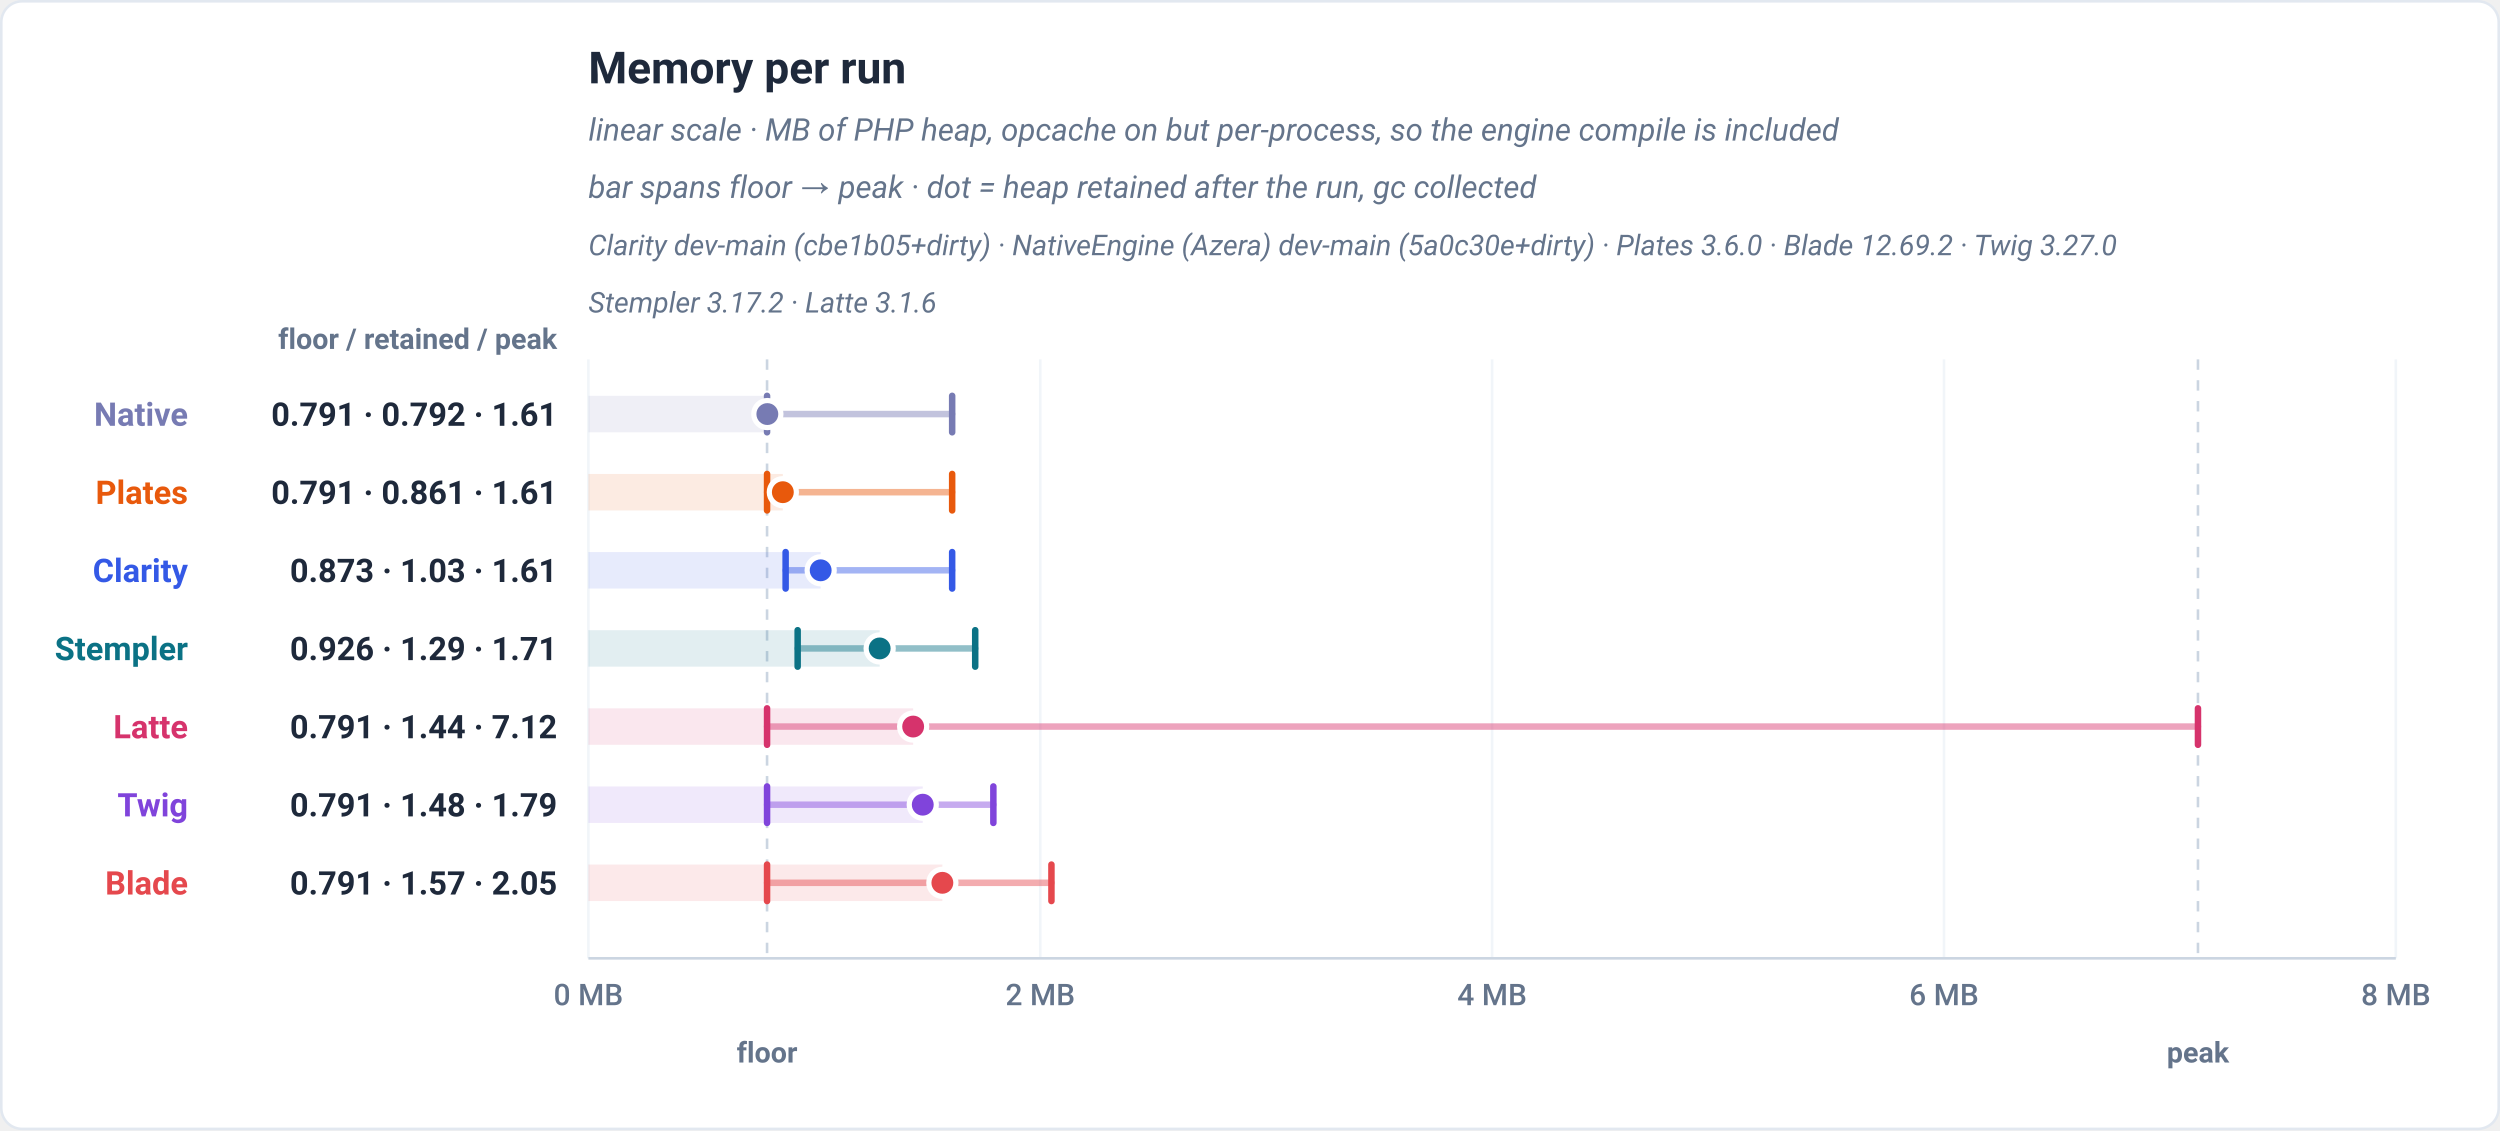
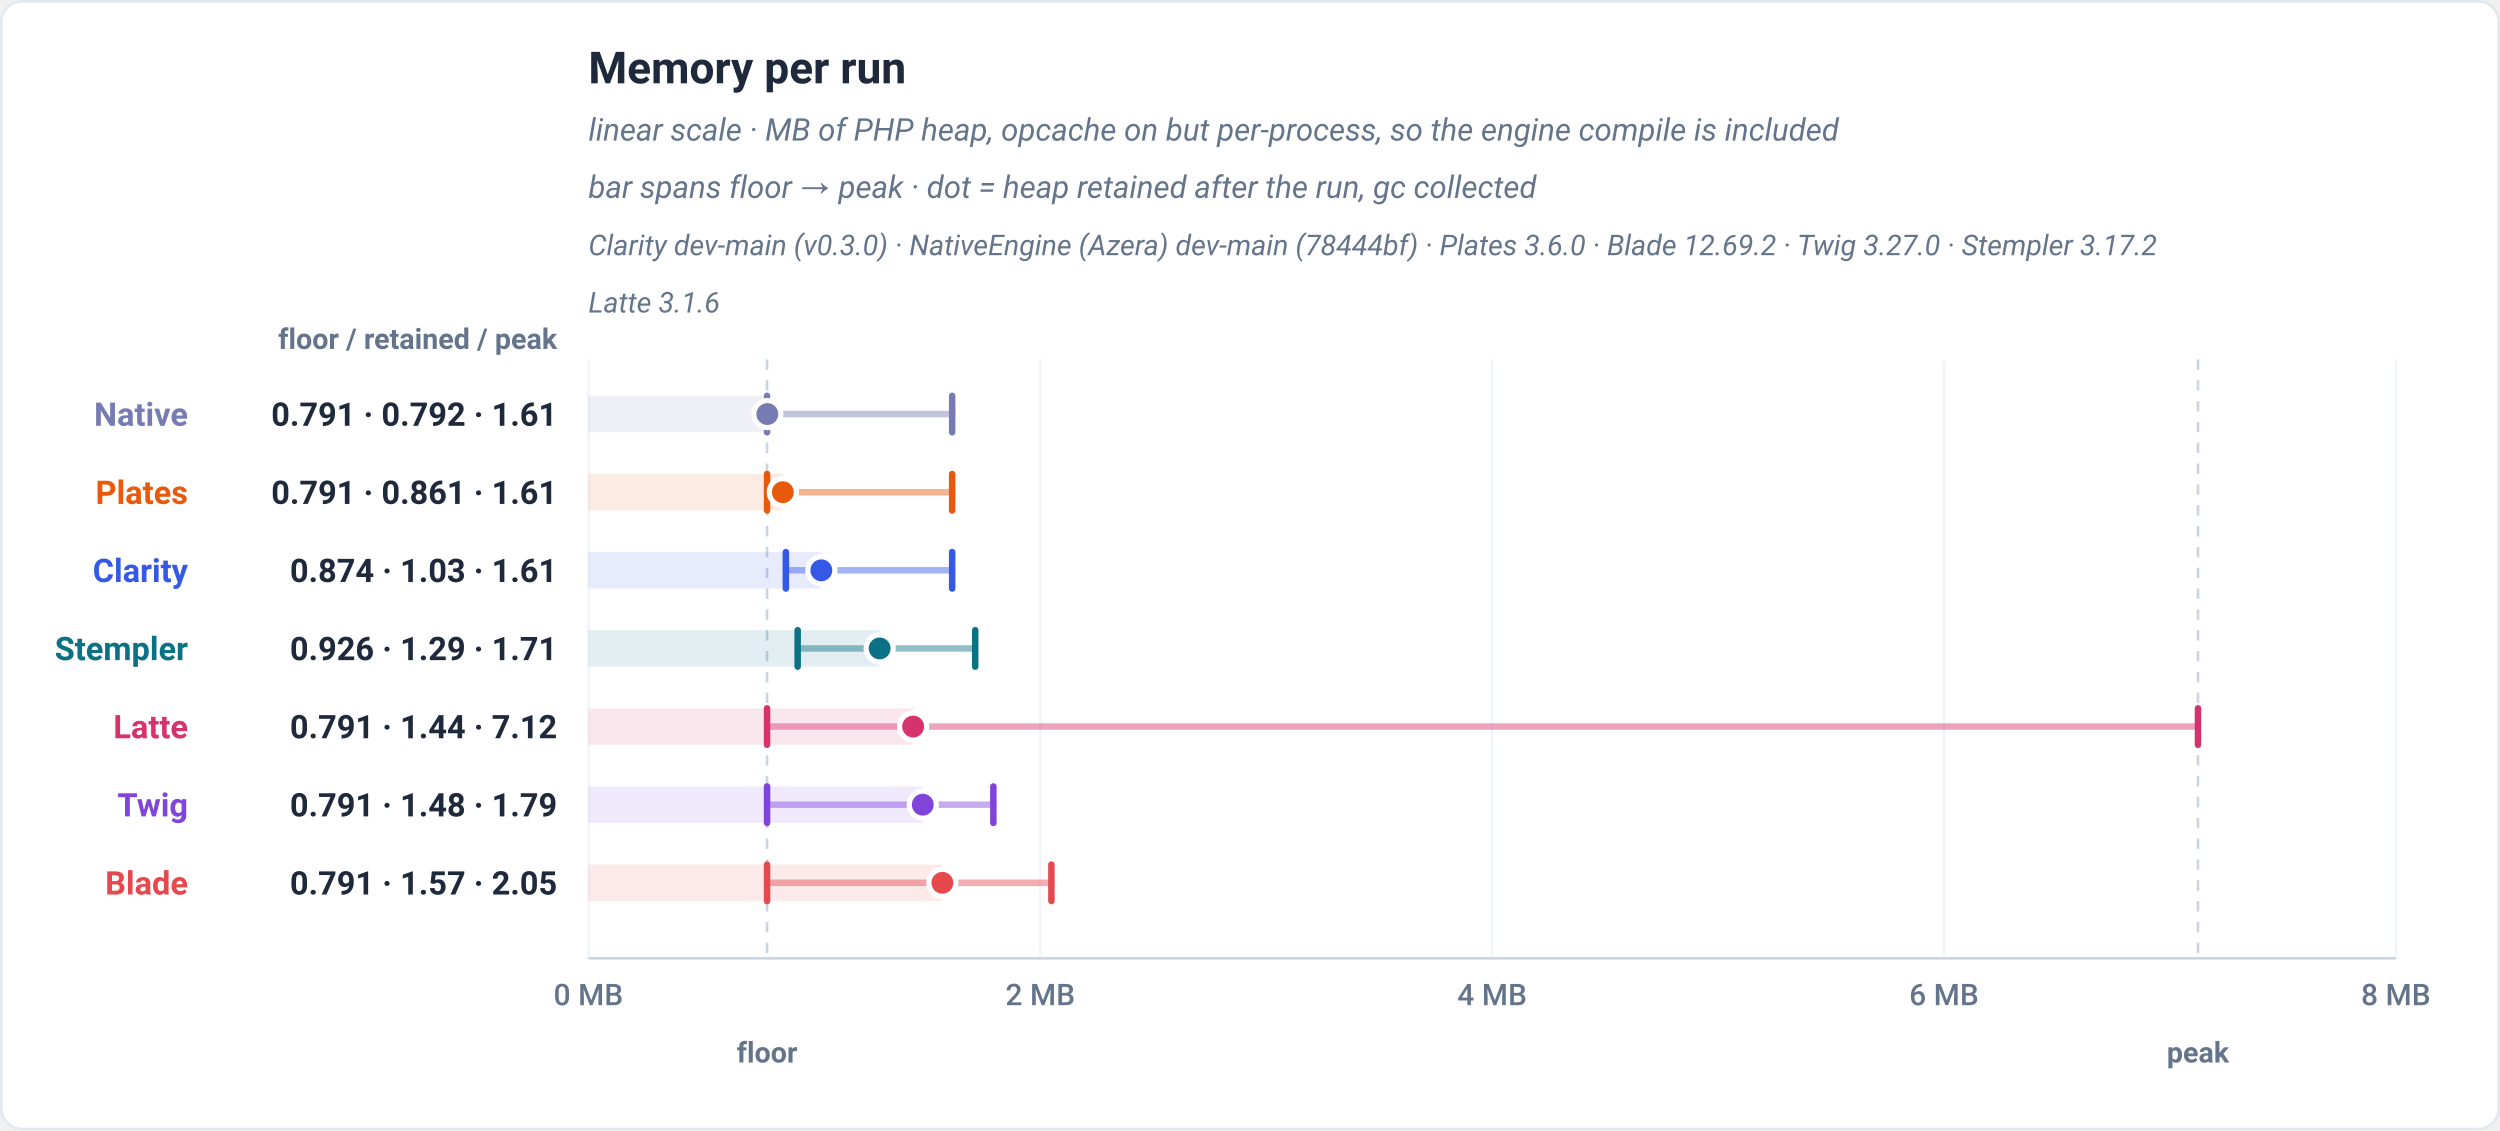
<svg xmlns="http://www.w3.org/2000/svg" viewBox="0 0 960 434" width="960" height="434" role="img" font-family="-apple-system,BlinkMacSystemFont,'Segoe UI',Roboto,Helvetica,Arial,sans-serif">
  <rect x="0.5" y="0.5" width="959" height="433" rx="8" fill="#ffffff" stroke="#e2e8f0" />
  <text x="225.94" y="32" font-family="-apple-system,BlinkMacSystemFont,'Segoe UI',Roboto,Helvetica,Arial,sans-serif" font-size="17" font-weight="700" fill="#1e293b" text-anchor="start">Memory per run</text>
  <text x="225.94" y="54" font-family="-apple-system,BlinkMacSystemFont,'Segoe UI',Roboto,Helvetica,Arial,sans-serif" font-size="12" font-weight="400" fill="#64748b" text-anchor="start" font-style="italic">linear scale · MB of PHP heap, opcache on but per-process, so the engine compile is included</text>
  <text x="225.94" y="76" font-family="-apple-system,BlinkMacSystemFont,'Segoe UI',Roboto,Helvetica,Arial,sans-serif" font-size="12" font-weight="400" fill="#64748b" text-anchor="start" font-style="italic">bar spans floor → peak · dot = heap retained after the run, gc collected</text>
-   <text x="225.94" y="98" font-family="-apple-system,BlinkMacSystemFont,'Segoe UI',Roboto,Helvetica,Arial,sans-serif" font-size="11" font-weight="400" fill="#64748b" text-anchor="start" font-style="italic">Clarity dev-main (cbe1b05+dirty) · NativeEngine (Azera) dev-main (5a0c30e+dirty) · Plates 3.6.0 · Blade 12.69.2 · Twig 3.27.0</text>
-   <text x="225.94" y="120" font-family="-apple-system,BlinkMacSystemFont,'Segoe UI',Roboto,Helvetica,Arial,sans-serif" font-size="11" font-weight="400" fill="#64748b" text-anchor="start" font-style="italic">Stempler 3.17.2 · Latte 3.1.6</text>
+   <text x="225.94" y="98" font-family="-apple-system,BlinkMacSystemFont,'Segoe UI',Roboto,Helvetica,Arial,sans-serif" font-size="11" font-weight="400" fill="#64748b" text-anchor="start" font-style="italic">Clarity dev-main (v0.3.0) · NativeEngine (Azera) dev-main (78444bf) · Plates 3.6.0 · Blade 12.69.2 · Twig 3.27.0 · Stempler 3.17.2</text>
+   <text x="225.94" y="120" font-family="-apple-system,BlinkMacSystemFont,'Segoe UI',Roboto,Helvetica,Arial,sans-serif" font-size="11" font-weight="400" fill="#64748b" text-anchor="start" font-style="italic">Latte 3.1.6</text>
  <text x="213.94" y="134" font-family="-apple-system,BlinkMacSystemFont,'Segoe UI',Roboto,Helvetica,Arial,sans-serif" font-size="11" font-weight="600" fill="#64748b" text-anchor="end">floor / retained / peak</text>
  <line x1="225.94" y1="138" x2="225.94" y2="368" stroke="#f1f5f9" stroke-width="1" />
  <text x="225.94" y="386" font-family="-apple-system,BlinkMacSystemFont,'Segoe UI',Roboto,Helvetica,Arial,sans-serif" font-size="11.5" font-weight="500" fill="#64748b" text-anchor="middle">0 MB</text>
  <line x1="399.46" y1="138" x2="399.46" y2="368" stroke="#f1f5f9" stroke-width="1" />
  <text x="399.46" y="386" font-family="-apple-system,BlinkMacSystemFont,'Segoe UI',Roboto,Helvetica,Arial,sans-serif" font-size="11.5" font-weight="500" fill="#64748b" text-anchor="middle">2 MB</text>
  <line x1="572.97" y1="138" x2="572.97" y2="368" stroke="#f1f5f9" stroke-width="1" />
  <text x="572.97" y="386" font-family="-apple-system,BlinkMacSystemFont,'Segoe UI',Roboto,Helvetica,Arial,sans-serif" font-size="11.5" font-weight="500" fill="#64748b" text-anchor="middle">4 MB</text>
  <line x1="746.49" y1="138" x2="746.49" y2="368" stroke="#f1f5f9" stroke-width="1" />
  <text x="746.49" y="386" font-family="-apple-system,BlinkMacSystemFont,'Segoe UI',Roboto,Helvetica,Arial,sans-serif" font-size="11.5" font-weight="500" fill="#64748b" text-anchor="middle">6 MB</text>
  <line x1="920" y1="138" x2="920" y2="368" stroke="#f1f5f9" stroke-width="1" />
  <text x="920" y="386" font-family="-apple-system,BlinkMacSystemFont,'Segoe UI',Roboto,Helvetica,Arial,sans-serif" font-size="11.5" font-weight="500" fill="#64748b" text-anchor="middle">8 MB</text>
  <line x1="294.55" y1="138" x2="294.55" y2="368" stroke="#cbd5e1" stroke-width="1" stroke-dasharray="4 4" />
  <text x="294.55" y="408" font-family="-apple-system,BlinkMacSystemFont,'Segoe UI',Roboto,Helvetica,Arial,sans-serif" font-size="11" font-weight="600" fill="#64748b" text-anchor="middle">floor</text>
  <line x1="844.02" y1="138" x2="844.02" y2="368" stroke="#cbd5e1" stroke-width="1" stroke-dasharray="4 4" />
  <text x="844.02" y="408" font-family="-apple-system,BlinkMacSystemFont,'Segoe UI',Roboto,Helvetica,Arial,sans-serif" font-size="11" font-weight="600" fill="#64748b" text-anchor="middle">peak</text>
  <line x1="225.94" y1="368" x2="920" y2="368" stroke="#cbd5e1" stroke-width="1" />
  <rect x="225.94" y="152" width="68.72" height="14" fill="#777bb3" fill-opacity="0.12" />
  <line x1="294.55" y1="159" x2="365.63" y2="159" stroke="#777bb3" stroke-width="2.5" stroke-linecap="round" opacity="0.45" />
  <line x1="294.55" y1="152" x2="294.55" y2="166" stroke="#777bb3" stroke-width="2.5" stroke-linecap="round" />
  <line x1="365.63" y1="152" x2="365.63" y2="166" stroke="#777bb3" stroke-width="2.5" stroke-linecap="round" />
  <circle cx="294.66" cy="159" r="5.2" fill="#777bb3" stroke="#ffffff" stroke-width="2" />
  <text x="72.18" y="163.5" font-family="-apple-system,BlinkMacSystemFont,'Segoe UI',Roboto,Helvetica,Arial,sans-serif" font-size="12.5" font-weight="700" fill="#777bb3" text-anchor="end">Native</text>
  <text x="213.94" y="163.5" font-family="-apple-system,BlinkMacSystemFont,'Segoe UI',Roboto,Helvetica,Arial,sans-serif" font-size="12.5" font-weight="700" fill="#1e293b" text-anchor="end">0.791 · 0.792 · 1.61</text>
  <rect x="225.94" y="182" width="74.67" height="14" fill="#e8590c" fill-opacity="0.12" />
  <line x1="294.55" y1="189" x2="365.63" y2="189" stroke="#e8590c" stroke-width="2.5" stroke-linecap="round" opacity="0.45" />
  <line x1="294.55" y1="182" x2="294.55" y2="196" stroke="#e8590c" stroke-width="2.5" stroke-linecap="round" />
  <line x1="365.63" y1="182" x2="365.63" y2="196" stroke="#e8590c" stroke-width="2.5" stroke-linecap="round" />
  <circle cx="300.61" cy="189" r="5.2" fill="#e8590c" stroke="#ffffff" stroke-width="2" />
  <text x="72.18" y="193.5" font-family="-apple-system,BlinkMacSystemFont,'Segoe UI',Roboto,Helvetica,Arial,sans-serif" font-size="12.5" font-weight="700" fill="#e8590c" text-anchor="end">Plates</text>
  <text x="213.94" y="193.5" font-family="-apple-system,BlinkMacSystemFont,'Segoe UI',Roboto,Helvetica,Arial,sans-serif" font-size="12.5" font-weight="700" fill="#1e293b" text-anchor="end">0.791 · 0.861 · 1.61</text>
-   <rect x="225.94" y="212" width="89.2" height="14" fill="#3459e6" fill-opacity="0.12" />
-   <line x1="301.68" y1="219" x2="365.63" y2="219" stroke="#3459e6" stroke-width="2.5" stroke-linecap="round" opacity="0.45" />
-   <line x1="301.68" y1="212" x2="301.68" y2="226" stroke="#3459e6" stroke-width="2.5" stroke-linecap="round" />
+   <rect x="225.94" y="212" width="89.45" height="14" fill="#3459e6" fill-opacity="0.12" />
+   <line x1="301.77" y1="219" x2="365.63" y2="219" stroke="#3459e6" stroke-width="2.5" stroke-linecap="round" opacity="0.45" />
+   <line x1="301.77" y1="212" x2="301.77" y2="226" stroke="#3459e6" stroke-width="2.5" stroke-linecap="round" />
  <line x1="365.63" y1="212" x2="365.63" y2="226" stroke="#3459e6" stroke-width="2.5" stroke-linecap="round" />
-   <circle cx="315.14" cy="219" r="5.2" fill="#3459e6" stroke="#ffffff" stroke-width="2" />
+   <circle cx="315.39" cy="219" r="5.2" fill="#3459e6" stroke="#ffffff" stroke-width="2" />
  <text x="72.18" y="223.5" font-family="-apple-system,BlinkMacSystemFont,'Segoe UI',Roboto,Helvetica,Arial,sans-serif" font-size="12.5" font-weight="700" fill="#3459e6" text-anchor="end">Clarity</text>
-   <text x="213.94" y="223.5" font-family="-apple-system,BlinkMacSystemFont,'Segoe UI',Roboto,Helvetica,Arial,sans-serif" font-size="12.5" font-weight="700" fill="#1e293b" text-anchor="end">0.873 · 1.03 · 1.61</text>
+   <text x="213.94" y="223.5" font-family="-apple-system,BlinkMacSystemFont,'Segoe UI',Roboto,Helvetica,Arial,sans-serif" font-size="12.5" font-weight="700" fill="#1e293b" text-anchor="end">0.874 · 1.03 · 1.61</text>
  <rect x="225.94" y="242" width="111.85" height="14" fill="#0b7285" fill-opacity="0.12" />
  <line x1="306.3" y1="249" x2="374.48" y2="249" stroke="#0b7285" stroke-width="2.5" stroke-linecap="round" opacity="0.45" />
  <line x1="306.3" y1="242" x2="306.3" y2="256" stroke="#0b7285" stroke-width="2.5" stroke-linecap="round" />
  <line x1="374.48" y1="242" x2="374.48" y2="256" stroke="#0b7285" stroke-width="2.5" stroke-linecap="round" />
  <circle cx="337.79" cy="249" r="5.2" fill="#0b7285" stroke="#ffffff" stroke-width="2" />
  <text x="72.18" y="253.5" font-family="-apple-system,BlinkMacSystemFont,'Segoe UI',Roboto,Helvetica,Arial,sans-serif" font-size="12.5" font-weight="700" fill="#0b7285" text-anchor="end">Stempler</text>
  <text x="213.94" y="253.5" font-family="-apple-system,BlinkMacSystemFont,'Segoe UI',Roboto,Helvetica,Arial,sans-serif" font-size="12.5" font-weight="700" fill="#1e293b" text-anchor="end">0.926 · 1.29 · 1.71</text>
  <rect x="225.94" y="272" width="124.71" height="14" fill="#d6336c" fill-opacity="0.12" />
  <line x1="294.55" y1="279" x2="844.02" y2="279" stroke="#d6336c" stroke-width="2.5" stroke-linecap="round" opacity="0.45" />
  <line x1="294.55" y1="272" x2="294.55" y2="286" stroke="#d6336c" stroke-width="2.5" stroke-linecap="round" />
  <line x1="844.02" y1="272" x2="844.02" y2="286" stroke="#d6336c" stroke-width="2.5" stroke-linecap="round" />
  <circle cx="350.65" cy="279" r="5.2" fill="#d6336c" stroke="#ffffff" stroke-width="2" />
  <text x="72.18" y="283.5" font-family="-apple-system,BlinkMacSystemFont,'Segoe UI',Roboto,Helvetica,Arial,sans-serif" font-size="12.5" font-weight="700" fill="#d6336c" text-anchor="end">Latte</text>
  <text x="213.94" y="283.5" font-family="-apple-system,BlinkMacSystemFont,'Segoe UI',Roboto,Helvetica,Arial,sans-serif" font-size="12.5" font-weight="700" fill="#1e293b" text-anchor="end">0.791 · 1.44 · 7.12</text>
  <rect x="225.94" y="302" width="128.4" height="14" fill="#8044db" fill-opacity="0.12" />
  <line x1="294.55" y1="309" x2="381.45" y2="309" stroke="#8044db" stroke-width="2.5" stroke-linecap="round" opacity="0.45" />
  <line x1="294.55" y1="302" x2="294.55" y2="316" stroke="#8044db" stroke-width="2.5" stroke-linecap="round" />
  <line x1="381.45" y1="302" x2="381.45" y2="316" stroke="#8044db" stroke-width="2.5" stroke-linecap="round" />
  <circle cx="354.34" cy="309" r="5.2" fill="#8044db" stroke="#ffffff" stroke-width="2" />
  <text x="72.18" y="313.5" font-family="-apple-system,BlinkMacSystemFont,'Segoe UI',Roboto,Helvetica,Arial,sans-serif" font-size="12.5" font-weight="700" fill="#8044db" text-anchor="end">Twig</text>
  <text x="213.94" y="313.5" font-family="-apple-system,BlinkMacSystemFont,'Segoe UI',Roboto,Helvetica,Arial,sans-serif" font-size="12.5" font-weight="700" fill="#1e293b" text-anchor="end">0.791 · 1.48 · 1.79</text>
  <rect x="225.94" y="332" width="135.93" height="14" fill="#e5484d" fill-opacity="0.12" />
-   <line x1="294.55" y1="339" x2="403.75" y2="339" stroke="#e5484d" stroke-width="2.5" stroke-linecap="round" opacity="0.45" />
+   <line x1="294.55" y1="339" x2="403.74" y2="339" stroke="#e5484d" stroke-width="2.5" stroke-linecap="round" opacity="0.45" />
  <line x1="294.55" y1="332" x2="294.55" y2="346" stroke="#e5484d" stroke-width="2.5" stroke-linecap="round" />
-   <line x1="403.75" y1="332" x2="403.75" y2="346" stroke="#e5484d" stroke-width="2.5" stroke-linecap="round" />
+   <line x1="403.74" y1="332" x2="403.74" y2="346" stroke="#e5484d" stroke-width="2.5" stroke-linecap="round" />
  <circle cx="361.87" cy="339" r="5.2" fill="#e5484d" stroke="#ffffff" stroke-width="2" />
  <text x="72.18" y="343.5" font-family="-apple-system,BlinkMacSystemFont,'Segoe UI',Roboto,Helvetica,Arial,sans-serif" font-size="12.5" font-weight="700" fill="#e5484d" text-anchor="end">Blade</text>
  <text x="213.94" y="343.5" font-family="-apple-system,BlinkMacSystemFont,'Segoe UI',Roboto,Helvetica,Arial,sans-serif" font-size="12.5" font-weight="700" fill="#1e293b" text-anchor="end">0.791 · 1.57 · 2.05</text>
</svg>
